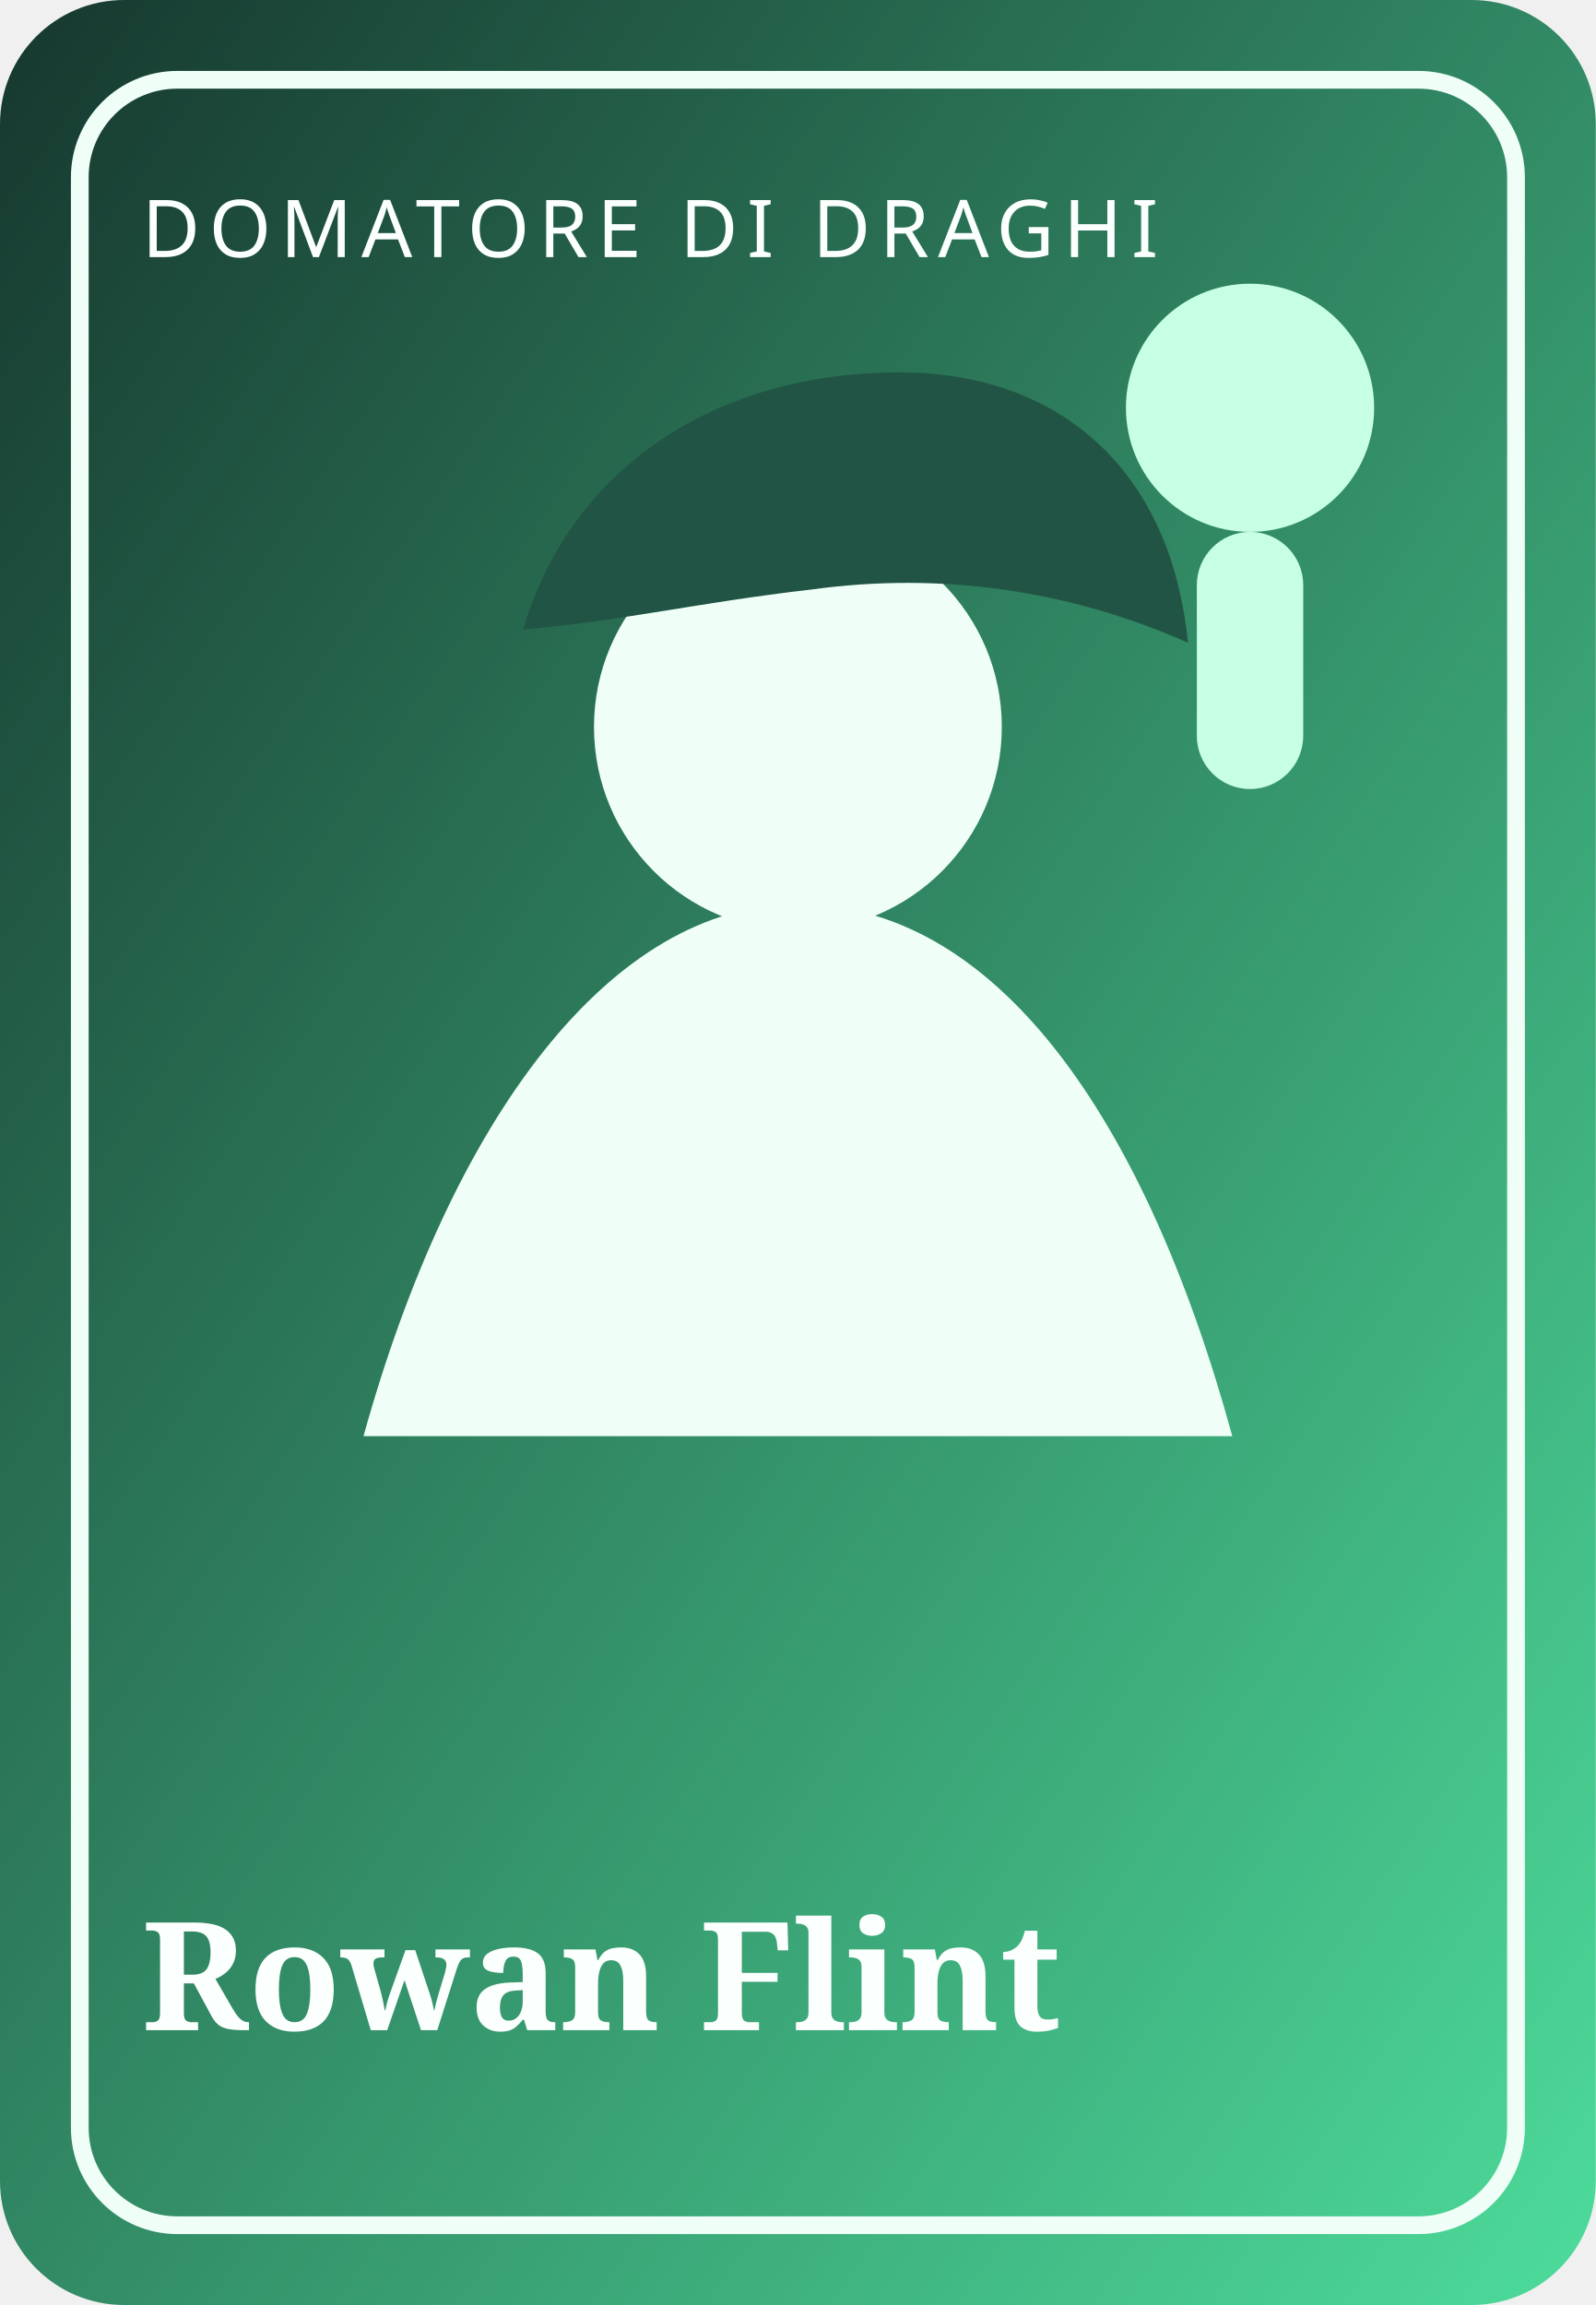
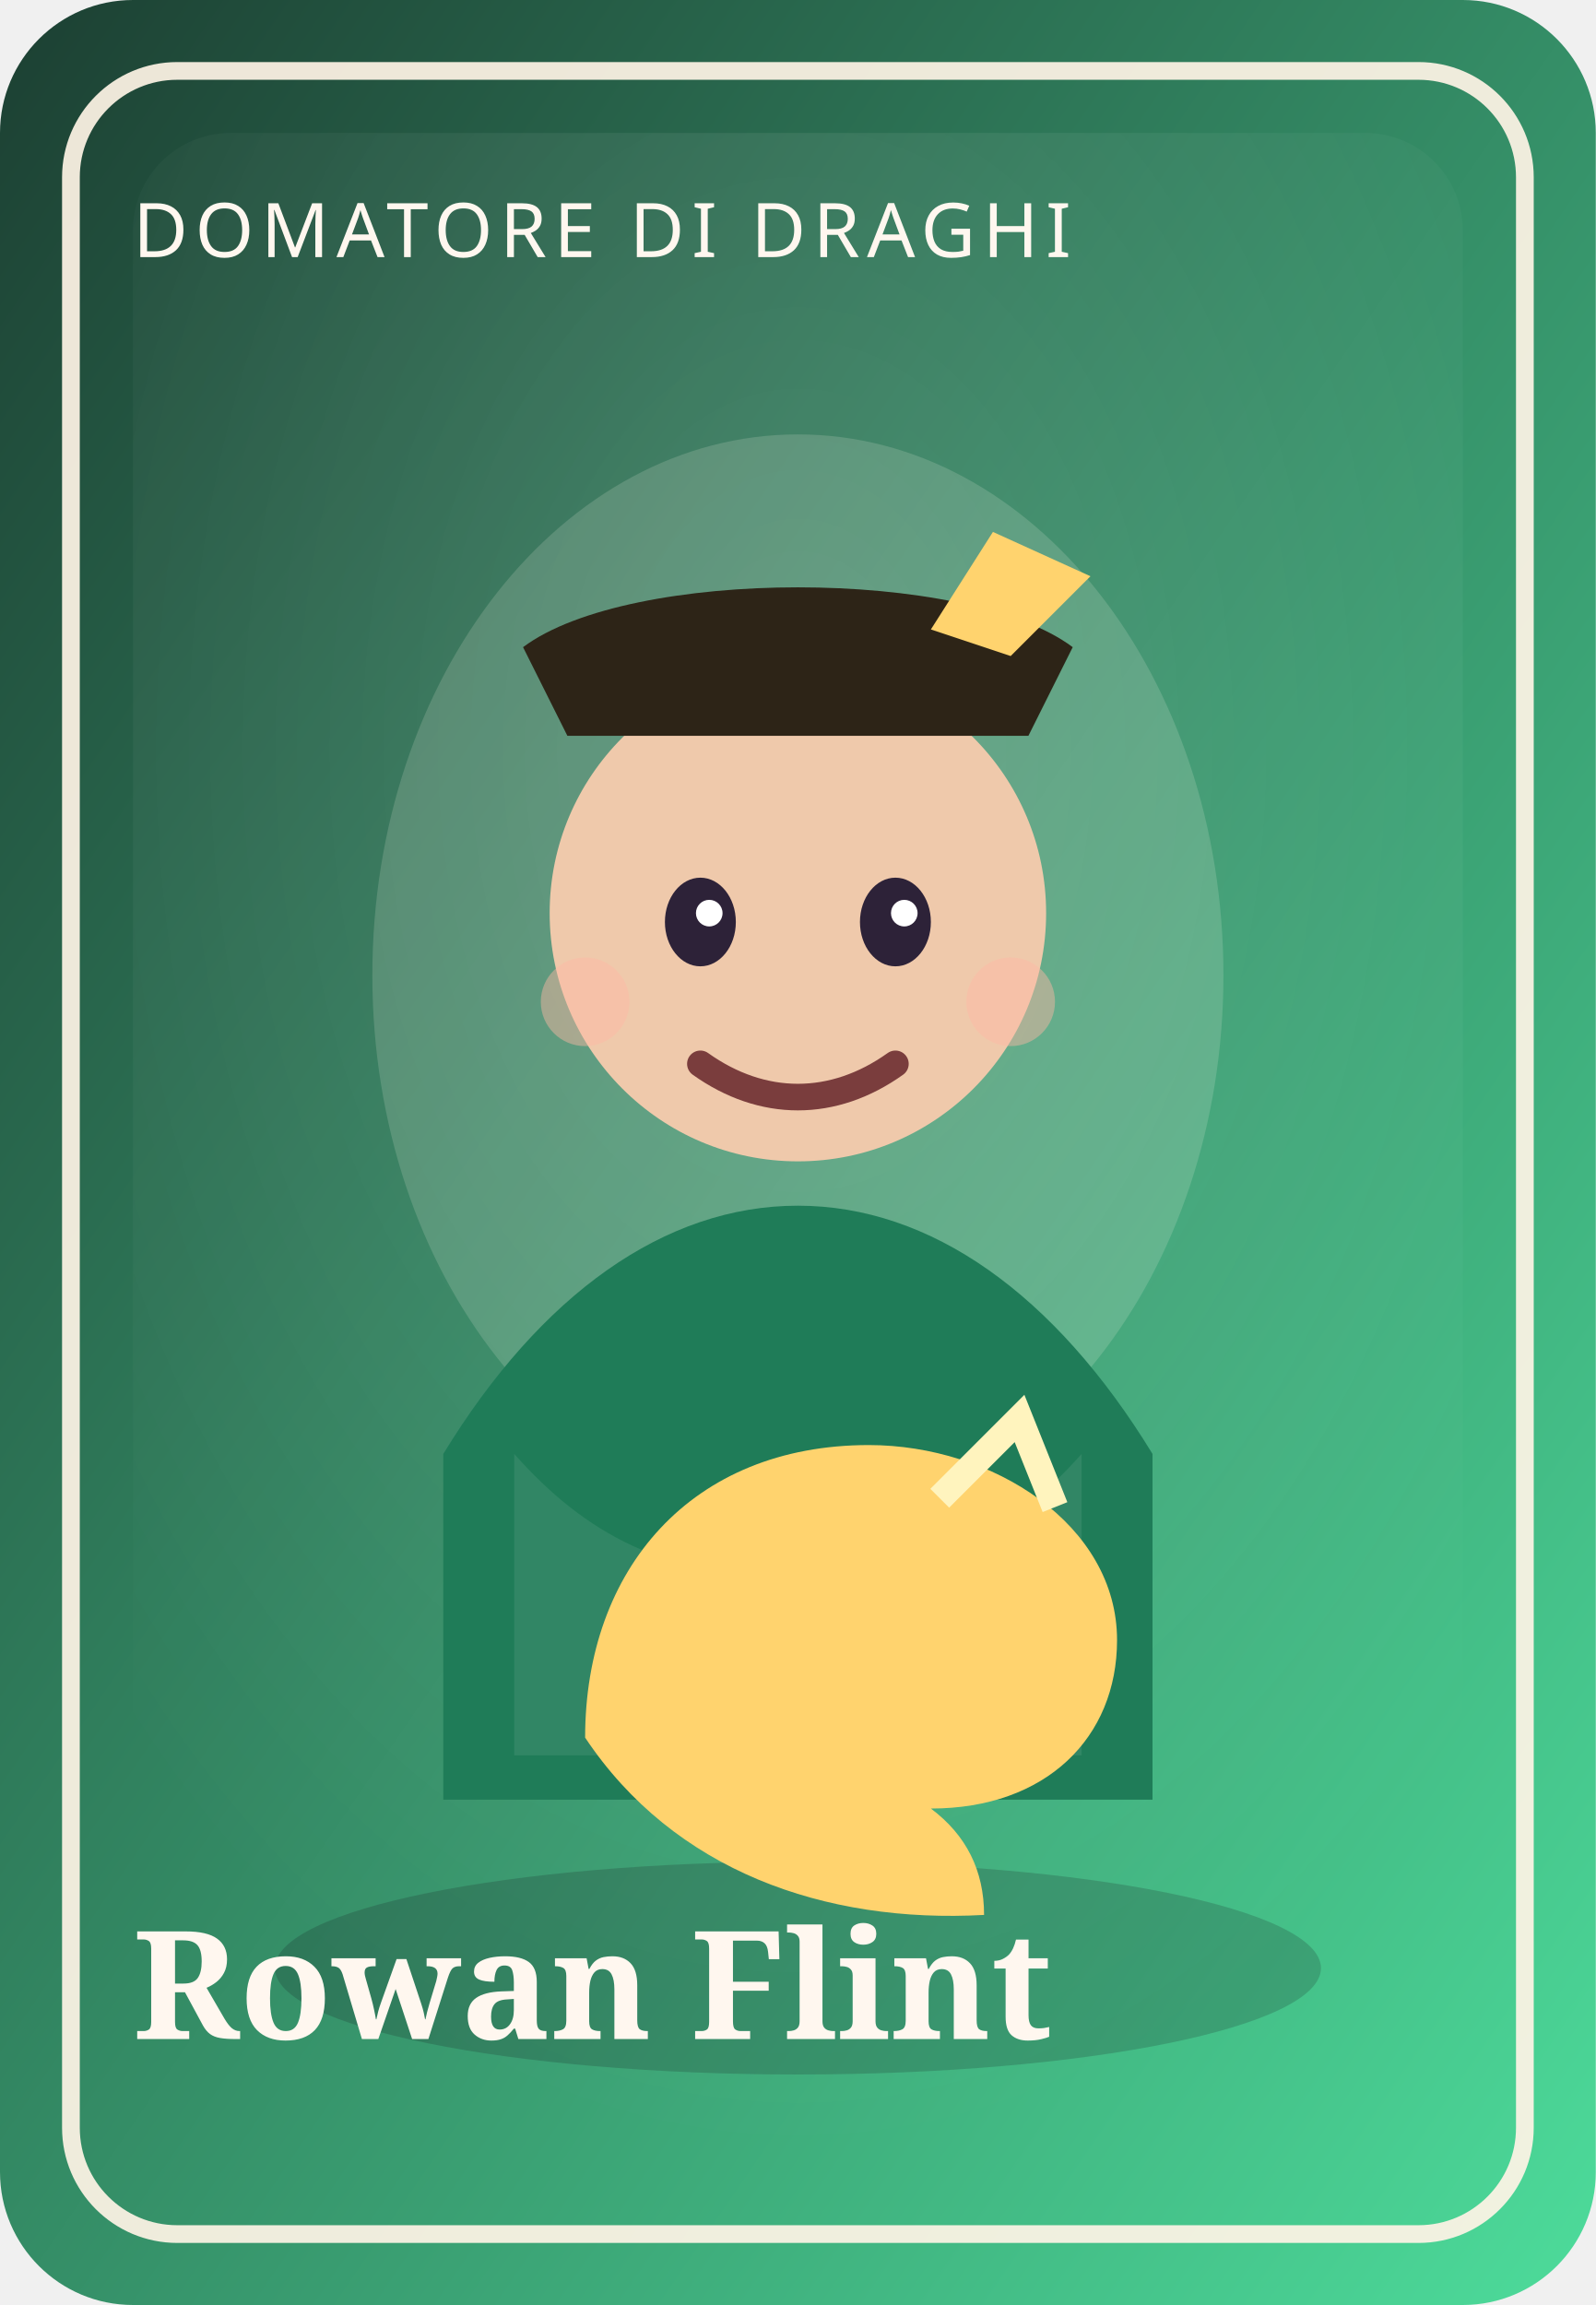
<svg xmlns="http://www.w3.org/2000/svg" viewBox="0 0 360 520">
  <defs>
-     <linearGradient id="g" x1="0%" y1="0%" x2="100%" y2="100%">
-       <stop offset="0%" stop-color="#16372e" />
+     <linearGradient id="bg" x1="0%" y1="0%" x2="100%" y2="100%">
+       <stop offset="0%" stop-color="#1c3f32" />
      <stop offset="100%" stop-color="#4ddc9b" />
    </linearGradient>
+     <radialGradient id="glow" cx="50%" cy="30%" r="70%">
+       <stop offset="0%" stop-color="#ffffff" stop-opacity="0.34" />
+       <stop offset="100%" stop-color="#ffffff" stop-opacity="0" />
+     </radialGradient>
  </defs>
-   <rect width="360" height="520" rx="28" fill="url(#g)" />
-   <rect x="18" y="18" width="324" height="484" rx="22" fill="none" stroke="#effff7" stroke-width="4" />
-   <path d="M82 324c20-72 56-120 98-120 44 0 78 47 98 120" fill="#effff7" />
-   <circle cx="180" cy="164" r="46" fill="#effff7" />
-   <path d="M118 142c11-37 44-58 85-58 35 0 61 21 65 61-27-12-56-16-85-12-26 3-42 7-65 9z" fill="#215444" />
-   <circle cx="282" cy="92" r="28" fill="#c7ffe4" />
-   <rect x="270" y="120" width="24" height="58" rx="12" fill="#c7ffe4" />
-   <text x="32" y="58" font-size="18" fill="#fbfffd" font-family="'Trebuchet MS', sans-serif" letter-spacing="2">DOMATORE DI DRAGHI</text>
-   <text x="32" y="458" font-size="34" fill="#fbfffd" font-family="Georgia, serif" font-weight="700">Rowan Flint</text>
+   <rect width="360" height="520" rx="30" fill="url(#bg)" />
+   <rect x="16" y="16" width="328" height="488" rx="24" fill="none" stroke="#fff4e6" stroke-width="4" opacity="0.92" />
+   <rect x="30" y="30" width="300" height="460" rx="22" fill="url(#glow)" opacity="0.38" />
+   <ellipse cx="180" cy="220" rx="96" ry="122" fill="#fff3e9" fill-opacity="0.16" />
+   <ellipse cx="180" cy="444" rx="118" ry="24" fill="#130d18" fill-opacity="0.18" />
+   <path d="M100 328c22-36 50-56 80-56s58 20 80 56v78H100z" fill="#1f7c58" />
+   <path d="M116 328c16 18 34 28 64 28s48-10 64-28v68H116z" fill="#ffffff" fill-opacity="0.08" />
+   <circle cx="180" cy="206" r="56" fill="#efc9ab" />
+   <path d="M118 146c24-18 100-18 124 0l-10 20H128z" fill="#2d2417" />
+   <path d="M210 142l14-22 22 10-18 18z" fill="#ffd36e" />
+   <ellipse cx="158" cy="208" rx="8" ry="10" fill="#2d2238" />
+   <ellipse cx="202" cy="208" rx="8" ry="10" fill="#2d2238" />
+   <circle cx="160" cy="206" r="3" fill="#ffffff" />
+   <circle cx="204" cy="206" r="3" fill="#ffffff" />
+   <path d="M158 240c14 10 30 10 44 0" stroke="#7a3d3d" stroke-width="6" stroke-linecap="round" fill="none" />
+   <circle cx="132" cy="226" r="10" fill="#ffb8a6" fill-opacity="0.45" />
+   <circle cx="228" cy="226" r="10" fill="#ffb8a6" fill-opacity="0.45" />
+   <path d="M132 392c0-38 24-66 64-66 28 0 56 18 56 44 0 22-16 38-42 38 8 6 12 14 12 24-36 2-70-10-90-40z" fill="#ffd36e" />
+   <path d="M212 338l18-18 8 20" stroke="#fff4be" stroke-width="6" fill="none" />
+   <text x="30" y="58" font-size="17" fill="#fff7ef" font-family="Trebuchet MS, sans-serif" letter-spacing="1.6">DOMATORE DI DRAGHI</text>
+   <text x="30" y="460" font-size="34" fill="#fff7ef" font-family="Georgia, serif" font-weight="700">Rowan Flint</text>
</svg>
